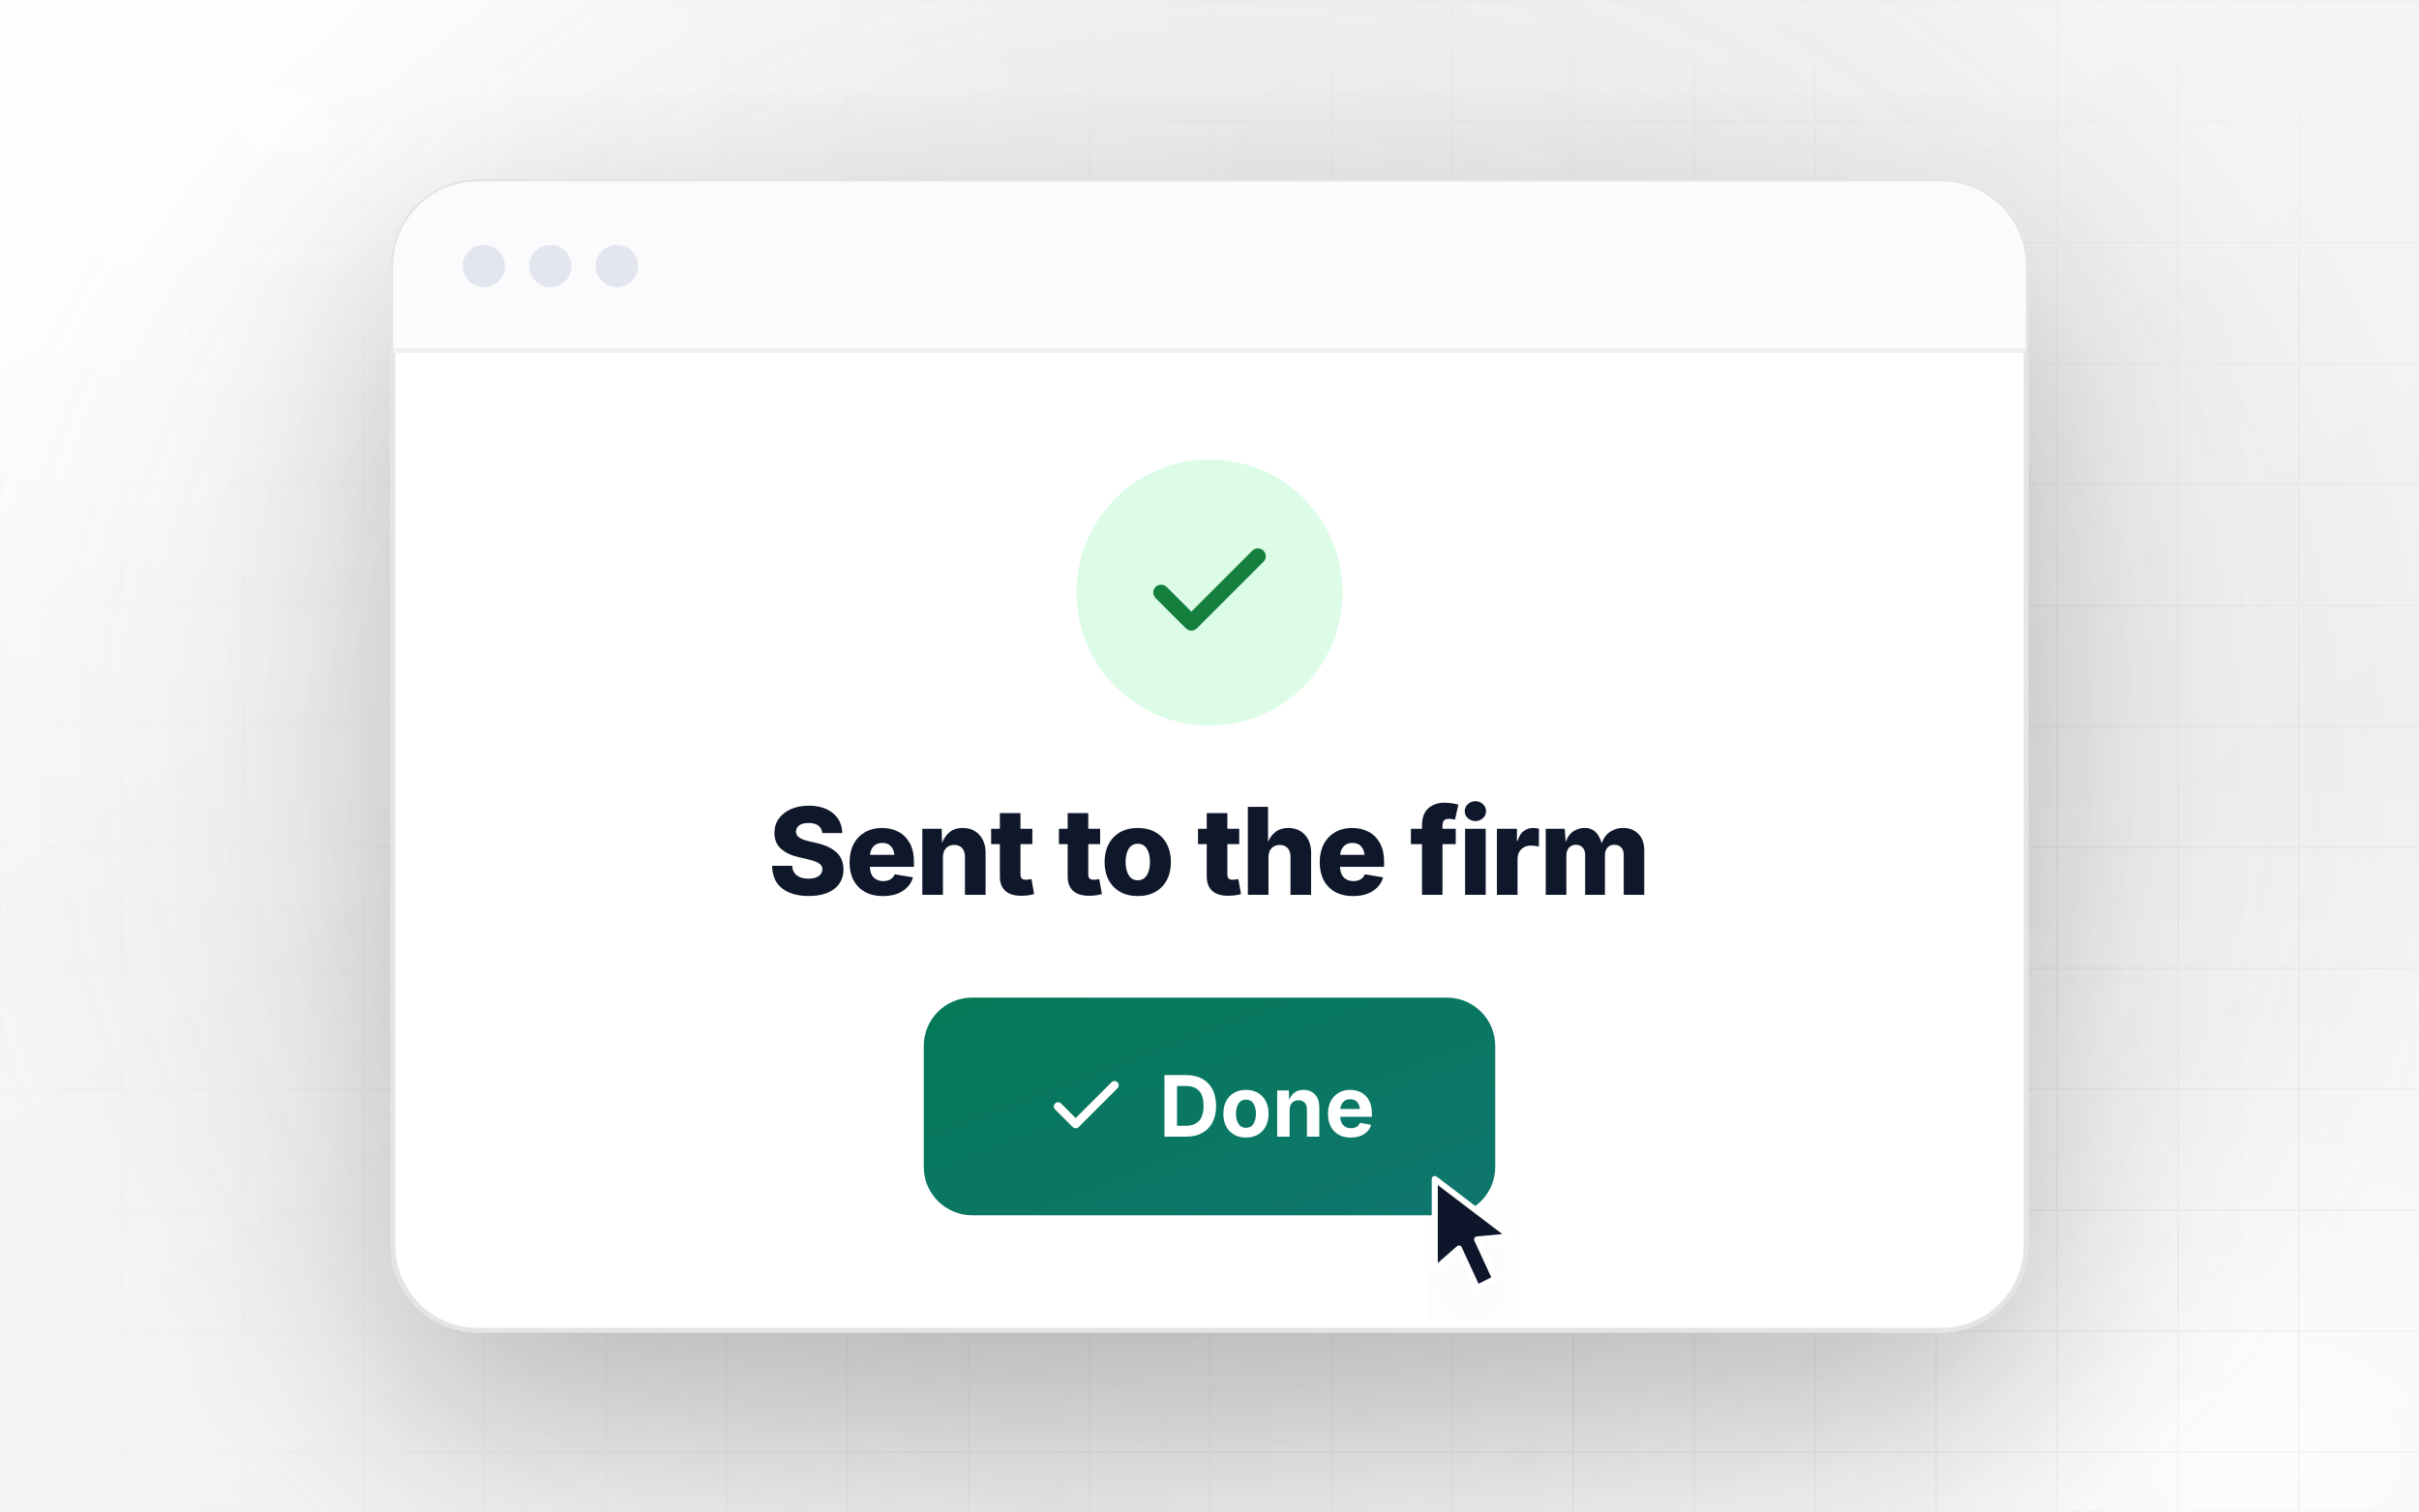
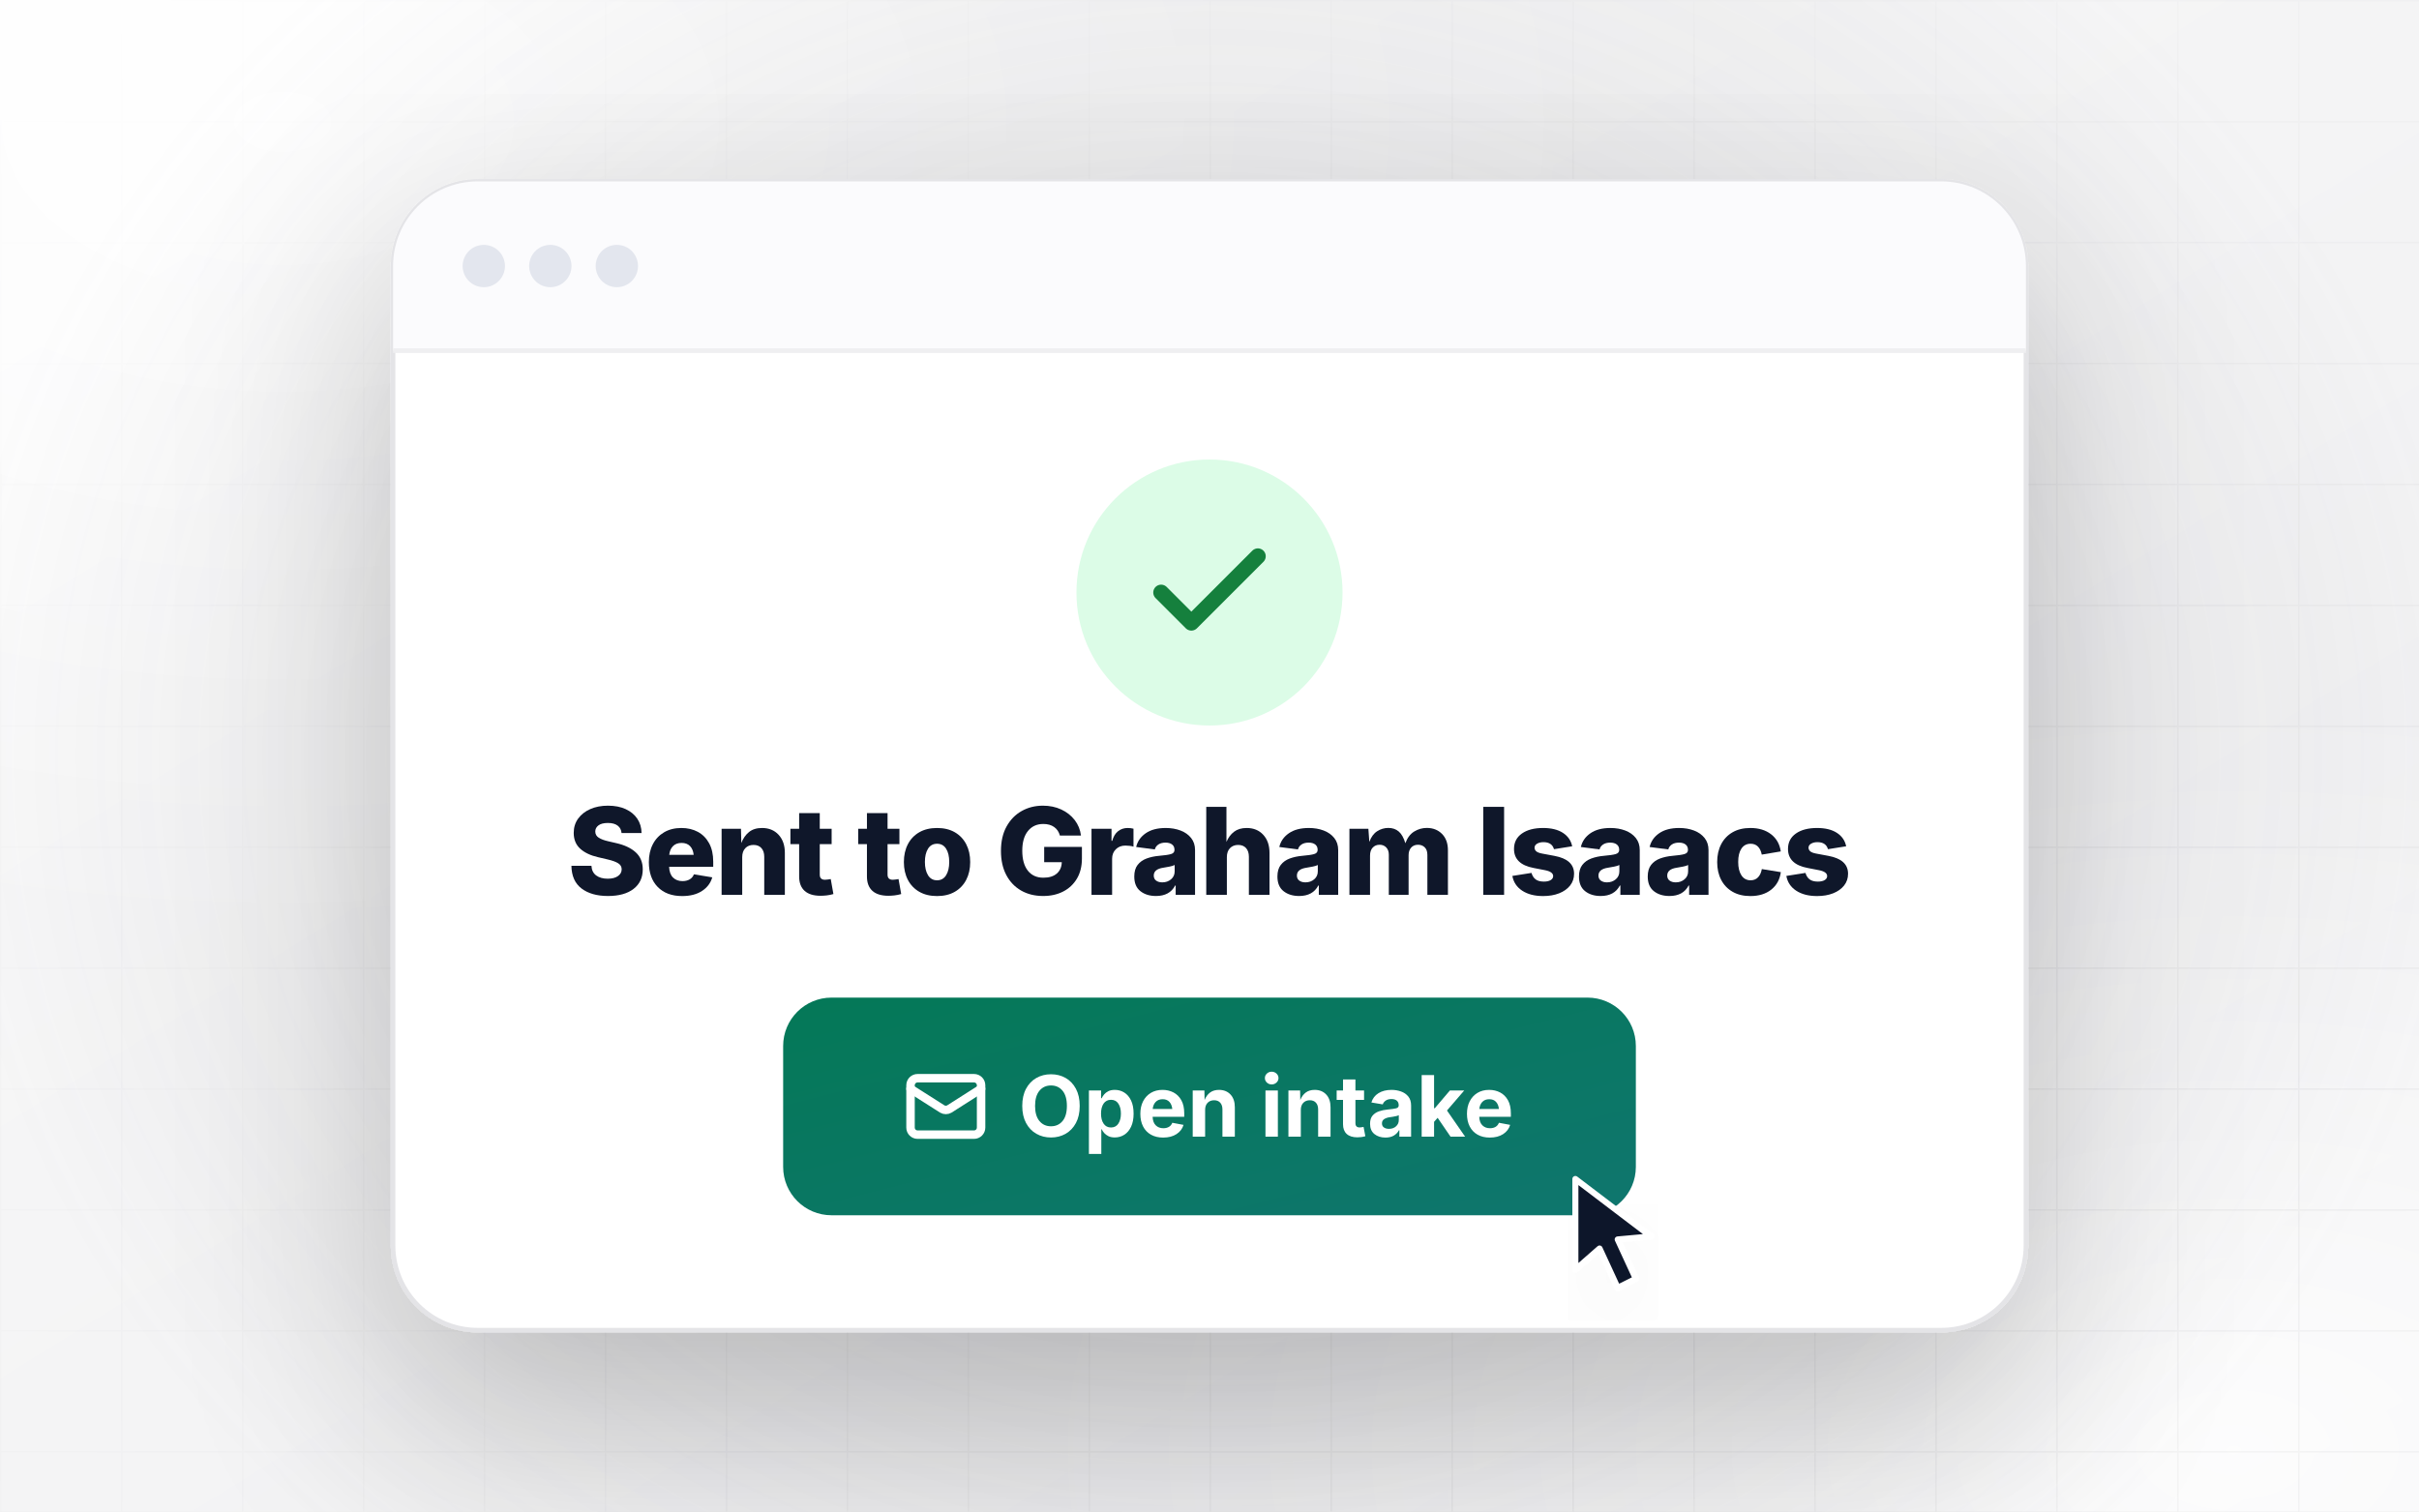
<svg xmlns="http://www.w3.org/2000/svg" xmlns:xlink="http://www.w3.org/1999/xlink" viewBox="0 0 800 500" width="800" height="500" role="img">
  <defs>
    <linearGradient id="bg" x1="0" y1="0" x2="1" y2="1">
      <stop offset="0" stop-color="#FAFAFA" />
      <stop offset="1" stop-color="#EEEEF0" />
    </linearGradient>
    <radialGradient id="glowA" cx="0.12" cy="0.08" r="0.55">
      <stop offset="0" stop-color="#FFFFFF" stop-opacity="0.95" />
      <stop offset="1" stop-color="#FFFFFF" stop-opacity="0" />
    </radialGradient>
    <radialGradient id="glowB" cx="0.92" cy="0.96" r="0.5">
      <stop offset="0" stop-color="#FFFFFF" stop-opacity="0.85" />
      <stop offset="1" stop-color="#FFFFFF" stop-opacity="0" />
    </radialGradient>
    <linearGradient id="gAcc" x1="0" y1="0" x2="1" y2="1">
      <stop offset="0" stop-color="#047857" />
      <stop offset="1" stop-color="#0F766E" />
    </linearGradient>
    <linearGradient id="gStroke" x1="0" y1="0" x2="1" y2="0">
      <stop offset="0" stop-color="#6EE7B7" />
      <stop offset="1" stop-color="#5EEAD4" />
    </linearGradient>
    <pattern id="grid" width="40" height="40" patternUnits="userSpaceOnUse">
      <path d="M40 0H0V40" fill="none" stroke="#52525B" stroke-opacity="0.07" stroke-width="1" />
    </pattern>
    <radialGradient id="fade" cx="0.5" cy="0.45" r="0.65">
      <stop offset="0" stop-color="#fff" stop-opacity="1" />
      <stop offset="1" stop-color="#fff" stop-opacity="0" />
    </radialGradient>
    <mask id="gridMask">
      <rect width="1200" height="800" fill="url(#fade)" />
    </mask>
    <filter id="e1" x="-10%" y="-10%" width="120%" height="140%">
      <feDropShadow dx="0" dy="1" stdDeviation="1.2" flood-color="#0F172A" flood-opacity="0.07" />
      <feDropShadow dx="0" dy="12" stdDeviation="18" flood-color="#18181B" flood-opacity="0.08" />
    </filter>
    <filter id="e2" x="-15%" y="-15%" width="130%" height="160%">
      <feDropShadow dx="0" dy="2" stdDeviation="3" flood-color="#0F172A" flood-opacity="0.10" />
      <feDropShadow dx="0" dy="28" stdDeviation="34" flood-color="#18181B" flood-opacity="0.20" />
    </filter>
    <radialGradient id="spot" cx="0.5" cy="0.5" r="0.5">
      <stop offset="0" stop-color="#71717A" stop-opacity="0.24" />
      <stop offset="1" stop-color="#71717A" stop-opacity="0" />
    </radialGradient>
    <path id="g800_S" d="M691 -20Q411 -20 243.5 107.0Q76 234 72 492H411Q417 383 491.5 328.0Q566 273 687 273Q797 273 860.0 317.5Q923 362 923 433Q923 497 863.5 534.5Q804 572 682 600L524 637Q331 681 221.0 781.0Q111 881 111 1049Q111 1187 185.5 1290.5Q260 1394 391.0 1452.0Q522 1510 691 1510Q864 1510 991.0 1451.5Q1118 1393 1188.0 1288.5Q1258 1184 1260 1046H921Q914 1127 855.0 1172.0Q796 1217 690 1217Q584 1217 530.0 1176.0Q476 1135 476 1073Q476 1004 536.0 966.5Q596 929 696 907L825 877Q1041 829 1160.5 720.0Q1280 611 1280 432Q1280 220 1124.0 100.0Q968 -20 691 -20Z" />
    <path id="g800_e" d="M636 -21Q373 -21 222.5 132.5Q72 286 72 555Q72 727 139.5 857.0Q207 987 331.0 1059.5Q455 1132 623 1132Q780 1132 901.5 1066.5Q1023 1001 1092.5 873.5Q1162 746 1162 562V474H415Q420 353 481.5 292.5Q543 232 642 232Q712 232 763.0 261.5Q814 291 835 347L1146 296Q1104 151 971.5 65.0Q839 -21 636 -21ZM417 677H831Q821 772 769.0 825.5Q717 879 626 879Q534 879 480.5 824.5Q427 770 417 677Z" />
    <path id="g800_n" d="M464 638V0H115V1118H443L449 877Q493 993 578.0 1062.5Q663 1132 799 1132Q974 1132 1080.0 1017.0Q1186 902 1186 712V0H837V644Q837 738 789.0 791.5Q741 845 655 845Q570 845 517.0 790.5Q464 736 464 638Z" />
    <path id="g800_t" d="M718 1118V859H517V342Q517 255 606 255Q624 255 656.5 259.5Q689 264 703 267L748 13Q689 -4 634.0 -10.0Q579 -16 530 -16Q352 -16 260.0 67.5Q168 151 168 311V859H20V1118H168V1384H517V1118Z" />
    <path id="g800_o" d="M634 -21Q459 -21 333.0 51.5Q207 124 139.5 253.5Q72 383 72 555Q72 727 139.5 857.0Q207 987 333.0 1059.5Q459 1132 634 1132Q809 1132 934.5 1059.5Q1060 987 1127.5 857.0Q1195 727 1195 555Q1195 383 1127.5 253.5Q1060 124 934.5 51.5Q809 -21 634 -21ZM634 246Q734 246 787.0 331.5Q840 417 840 557Q840 697 787.0 781.0Q734 865 634 865Q534 865 481.0 781.0Q428 697 428 557Q428 417 481.0 331.5Q534 246 634 246Z" />
+     <path id="g800_G" d="M797 -20Q584 -20 423.0 72.5Q262 165 172.0 336.0Q82 507 82 742Q82 986 177.0 1157.5Q272 1329 433.0 1419.5Q594 1510 793 1510Q964 1510 1103.0 1445.5Q1242 1381 1330.5 1266.5Q1419 1152 1437 1004H1080Q1055 1097 982.5 1148.5Q910 1200 799 1200Q636 1200 539.5 1081.5Q443 963 443 747Q443 529 537.0 409.5Q631 290 800 290Q948 290 1028.5 361.0Q1109 432 1112 553H814V812H1453V616Q1453 417 1368.5 274.5Q1284 132 1136.0 56.0Q988 -20 797 -20Z" />
+     <path id="g800_r" d="M115 0V1118H454V914H466Q496 1024 565.5 1078.0Q635 1132 727 1132Q778 1132 826 1120V816Q801 825 760.5 829.5Q720 834 688 834Q591 834 527.5 772.0Q464 710 464 610V0Z" />
+     <path id="g800_a" d="M428 -20Q267 -20 163.5 62.0Q60 144 60 310Q60 434 117.0 507.0Q174 580 268.5 615.0Q363 650 476 660Q618 672 679.5 689.5Q741 707 741 759V763Q741 821 700.5 852.5Q660 884 589 884Q516 884 469.0 853.0Q422 822 408 769L92 810Q125 953 253.5 1042.5Q382 1132 592 1132Q731 1132 843.5 1089.0Q956 1046 1022.5 962.5Q1089 879 1089 759V0H761V157H752Q659 -20 428 -20ZM534 211Q622 211 683.0 263.0Q744 315 744 398V505Q714 489 657.0 478.0Q600 467 551 459Q390 435 390 326Q390 270 430.5 240.5Q471 211 534 211Z" />
    <path id="g800_h" d="M464 638V0H115V1490H457V896Q502 1004 585.5 1068.0Q669 1132 799 1132Q974 1132 1080.0 1017.0Q1186 902 1186 712V0H837V644Q837 738 789.0 791.5Q741 845 655 845Q570 845 517.0 790.5Q464 736 464 638Z" />
-     <path id="g800_f" d="M779 1118V859H555V0H208V859H20V1118H208V1178Q208 1370 314.0 1465.0Q420 1560 588 1560Q662 1560 727.0 1548.5Q792 1537 823 1528L767 1273Q747 1278 720.0 1282.5Q693 1287 666 1287Q604 1287 579.5 1258.5Q555 1230 555 1181V1118Z" />
-     <path id="g800_i" d="M115 0V1118H464V0ZM289 1249Q215 1249 162.0 1298.0Q109 1347 109 1417Q109 1487 162.0 1536.0Q215 1585 289 1585Q364 1585 417.0 1536.0Q470 1487 470 1417Q470 1347 417.0 1298.0Q364 1249 289 1249Z" />
-     <path id="g800_r" d="M115 0V1118H454V914H466Q496 1024 565.5 1078.0Q635 1132 727 1132Q778 1132 826 1120V816Q801 825 760.5 829.5Q720 834 688 834Q591 834 527.5 772.0Q464 710 464 610V0Z" />
    <path id="g800_m" d="M115 0V1118H436L452 896Q498 1022 585.5 1077.5Q673 1133 774 1133Q880 1133 950.5 1072.0Q1021 1011 1062 874Q1113 1012 1212.5 1072.5Q1312 1133 1425 1133Q1582 1133 1682.5 1032.0Q1783 931 1783 754V0H1435V675Q1435 760 1390.5 804.0Q1346 848 1277 848Q1203 848 1160.0 799.5Q1117 751 1117 671V0H782V680Q782 757 738.5 802.5Q695 848 626 848Q555 848 509.5 800.0Q464 752 464 664V0Z" />
-     <path id="g700_D" d="M659 0H135V1490H664Q888 1490 1049.5 1400.5Q1211 1311 1298.0 1144.5Q1385 978 1385 746Q1385 513 1298.0 346.0Q1211 179 1048.0 89.5Q885 0 659 0ZM440 263H644Q859 263 970.0 379.0Q1081 495 1081 746Q1081 996 970.5 1111.5Q860 1227 646 1227H440Z" />
-     <path id="g700_o" d="M628 -22Q460 -22 337.0 50.5Q214 123 147.5 252.5Q81 382 81 554Q81 727 147.5 857.0Q214 987 337.0 1059.5Q460 1132 628 1132Q796 1132 919.0 1059.5Q1042 987 1108.5 857.0Q1175 727 1175 554Q1175 382 1108.5 252.5Q1042 123 919.0 50.5Q796 -22 628 -22ZM628 214Q748 214 809.0 311.0Q870 408 870 555Q870 703 809.0 799.5Q748 896 628 896Q508 896 447.5 799.5Q387 703 387 555Q387 408 447.5 311.0Q508 214 628 214Z" />
+     <path id="g800_I" d="M469 1490V0H116V1490Z" />
+     <path id="g800_s" d="M586 -21Q371 -21 232.5 69.5Q94 160 65 320L389 371Q410 298 460.0 261.0Q510 224 599 224Q672 224 714.0 249.5Q756 275 756 317Q756 390 619 417L424 455Q93 518 93 777Q93 944 226.5 1038.0Q360 1132 585 1132Q795 1132 922.0 1049.0Q1049 966 1078 822L770 773Q736 892 591 892Q528 892 484.5 866.5Q441 841 441 798Q441 764 468.0 738.5Q495 713 567 699L781 659Q1110 597 1110 357Q1110 242 1042.5 157.0Q975 72 857.0 25.5Q739 -21 586 -21Z" />
+     <path id="g800_c" d="M634 -21Q459 -21 333.0 51.5Q207 124 139.5 253.5Q72 383 72 555Q72 727 139.5 857.0Q207 987 333.0 1059.5Q459 1132 634 1132Q848 1132 985.5 1025.0Q1123 918 1149 735L827 681Q810 769 762.5 817.0Q715 865 638 865Q538 865 483.0 783.5Q428 702 428 557Q428 413 483.0 329.5Q538 246 638 246Q715 246 763.5 296.0Q812 346 828 436L1150 384Q1124 196 987.0 87.5Q850 -21 634 -21Z" />
+     <path id="g700_O" d="M789 -20Q592 -20 434.5 70.0Q277 160 185.5 331.0Q94 502 94 744Q94 987 185.5 1158.5Q277 1330 434.5 1420.0Q592 1510 789 1510Q987 1510 1144.0 1420.0Q1301 1330 1392.5 1158.5Q1484 987 1484 744Q1484 501 1392.5 330.5Q1301 160 1144.0 70.0Q987 -20 789 -20ZM789 251Q963 251 1068.5 377.5Q1174 504 1174 744Q1174 985 1068.5 1112.0Q963 1239 789 1239Q616 1239 510.0 1111.5Q404 984 404 744Q404 505 510.0 378.0Q616 251 789 251Z" />
+     <path id="g700_p" d="M128 -418V1118H423V930H437Q457 974 495.5 1021.0Q534 1068 597.5 1100.0Q661 1132 756 1132Q880 1132 983.0 1068.0Q1086 1004 1147.5 876.0Q1209 748 1209 557Q1209 371 1149.0 242.5Q1089 114 986.0 47.5Q883 -19 754 -19Q663 -19 600.0 12.0Q537 43 497.5 88.5Q458 134 437 179H428V-418ZM662 222Q779 222 840.5 316.0Q902 410 902 558Q902 705 841.0 798.5Q780 892 662 892Q546 892 483.5 801.0Q421 710 421 558Q421 406 484.0 314.0Q547 222 662 222Z" />
+     <path id="g700_e" d="M633 -22Q462 -22 338.0 48.0Q214 118 147.5 247.0Q81 376 81 553Q81 726 147.5 856.0Q214 986 334.5 1059.0Q455 1132 618 1132Q764 1132 883.0 1070.0Q1002 1008 1072.5 882.0Q1143 756 1143 565V481H378Q383 344 454.0 274.0Q525 204 638 204Q717 204 773.5 237.5Q830 271 854 336L1126 285Q1085 146 956.5 62.0Q828 -22 633 -22ZM380 669H854Q843 778 784.0 842.0Q725 906 621 906Q513 906 451.0 839.5Q389 773 380 669Z" />
    <path id="g700_n" d="M428 647V0H128V1118H411L415 887Q462 1004 548.0 1068.0Q634 1132 763 1132Q937 1132 1042.0 1020.0Q1147 908 1147 711V0H847V659Q847 763 793.5 822.0Q740 881 645 881Q549 881 488.5 819.5Q428 758 428 647Z" />
-     <path id="g700_e" d="M633 -22Q462 -22 338.0 48.0Q214 118 147.5 247.0Q81 376 81 553Q81 726 147.5 856.0Q214 986 334.5 1059.0Q455 1132 618 1132Q764 1132 883.0 1070.0Q1002 1008 1072.5 882.0Q1143 756 1143 565V481H378Q383 344 454.0 274.0Q525 204 638 204Q717 204 773.5 237.5Q830 271 854 336L1126 285Q1085 146 956.5 62.0Q828 -22 633 -22ZM380 669H854Q843 778 784.0 842.0Q725 906 621 906Q513 906 451.0 839.5Q389 773 380 669Z" />
+     <path id="g700_i" d="M128 0V1118H428V0ZM278 1264Q210 1264 162.0 1309.0Q114 1354 114 1418Q114 1482 162.0 1527.0Q210 1572 278 1572Q346 1572 394.5 1527.0Q443 1482 443 1418Q443 1354 394.5 1309.0Q346 1264 278 1264Z" />
+     <path id="g700_t" d="M683 1118V889H474V327Q474 223 576 223Q593 223 623.5 227.5Q654 232 671 236L714 11Q664 -4 614.5 -10.0Q565 -16 520 -16Q352 -16 263.0 65.5Q174 147 174 301V889H20V1118H174V1384H474V1118Z" />
+     <path id="g700_a" d="M440 -22Q280 -22 174.0 62.5Q68 147 68 313Q68 438 128.0 509.0Q188 580 284.0 613.0Q380 646 490 656Q634 670 697.5 685.5Q761 701 761 756V761Q761 832 715.5 871.0Q670 910 586 910Q499 910 446.0 872.5Q393 835 375 781L100 827Q143 972 271.5 1052.0Q400 1132 587 1132Q707 1132 815.5 1094.0Q924 1056 992.5 972.5Q1061 889 1061 753V0H777V155H767Q726 77 645.0 27.5Q564 -22 440 -22ZM525 189Q630 189 696.5 250.0Q763 311 763 400V521Q745 508 704.5 498.5Q664 489 619.0 481.5Q574 474 541 470Q458 458 407.0 423.0Q356 388 356 321Q356 256 403.5 222.5Q451 189 525 189Z" />
+     <path id="g700_k" d="M128 0V1490H428V688H445L811 1118H1158L740 633L1179 0H826L514 456L428 359V0Z" />
  </defs>
  <style>
.pulse{transform-box:fill-box;transform-origin:center;animation:pulse 2.4s cubic-bezier(.2,.7,.3,1) infinite}
@keyframes pulse{0%{transform:scale(1);opacity:.30}75%{transform:scale(2.1);opacity:0}100%{transform:scale(2.1);opacity:0}}
.caret{animation:blink 1.1s steps(1) infinite}
@keyframes blink{0%,55%{opacity:1}56%,100%{opacity:0}}
.press{transform-box:fill-box;transform-origin:0 0;animation:press 3.2s ease-in-out infinite}
@keyframes press{0%,58%,100%{transform:translate(0,0) scale(1)}66%{transform:translate(1.5px,2px) scale(.9)}74%{transform:translate(0,0) scale(1)}}
.ripple{transform-box:fill-box;transform-origin:center;opacity:0;animation:ripple 3.2s ease-out infinite}
@keyframes ripple{0%,62%{opacity:0;transform:scale(.4)}68%{opacity:.5}100%{opacity:0;transform:scale(2.4)}}
.sweep{animation:sweep 4.8s cubic-bezier(.45,0,.2,1) infinite}
@keyframes sweep{0%{transform:translateY(-470px);opacity:0}8%{opacity:1}72%{transform:translateY(0);opacity:1}100%{transform:translateY(0);opacity:1}}
.ring{transform-box:fill-box;transform-origin:50% 12%;animation:ring 4s ease-in-out infinite}
@keyframes ring{0%,70%,100%{transform:rotate(0)}74%{transform:rotate(14deg)}78%{transform:rotate(-12deg)}82%{transform:rotate(8deg)}86%{transform:rotate(-4deg)}90%{transform:rotate(0)}}
.glow{animation:glow 2.6s ease-in-out infinite}
@keyframes glow{0%,100%{opacity:1}50%{opacity:.45}}
.float{animation:float 6s ease-in-out infinite}
@keyframes float{0%,100%{transform:translateY(0)}50%{transform:translateY(-6px)}}
@media (prefers-reduced-motion: reduce){*{animation:none!important}}
</style>
  <rect width="800" height="500" fill="url(#bg)" />
  <rect width="800" height="500" fill="url(#glowA)" />
  <rect width="800" height="500" fill="url(#glowB)" />
  <rect width="800" height="500" fill="url(#grid)" mask="url(#gridMask)" />
  <ellipse cx="400.0" cy="250.0" rx="421.2" ry="361.0" fill="url(#spot)" />
  <rect x="130" y="60" width="540" height="380" rx="28" fill="#fff" stroke="#E4E4E7" stroke-width="1.5" filter="url(#e2)" />
  <path d="M130 116 V88 a28 28 0 0 1 28 -28 H642 a28 28 0 0 1 28 28 V116 Z" fill="#FBFBFD" />
  <line x1="130" y1="116" x2="670" y2="116" stroke="#EFEFF1" stroke-width="1.5" />
  <circle cx="160" cy="88" r="7" fill="#E3E6EE" />
  <circle cx="182" cy="88" r="7" fill="#E3E6EE" />
  <circle cx="204" cy="88" r="7" fill="#E3E6EE" />
  <circle cx="400.0" cy="196" r="44" fill="#DCFCE7" />
  <g transform="translate(376.0 172) scale(2)" fill="none" stroke="#15803D" stroke-width="2.6" stroke-linecap="round" stroke-linejoin="round">
    <path d="M20 6 9 17l-5-5" />
  </g>
  <g>
-     <use href="#g800_S" xlink:href="#g800_S" transform="translate(253.95 296.00) scale(0.01953 -0.01953)" fill="#0F172A" />
-     <use href="#g800_e" xlink:href="#g800_e" transform="translate(279.56 296.00) scale(0.01953 -0.01953)" fill="#0F172A" />
-     <use href="#g800_n" xlink:href="#g800_n" transform="translate(302.78 296.00) scale(0.01953 -0.01953)" fill="#0F172A" />
-     <use href="#g800_t" xlink:href="#g800_t" transform="translate(327.39 296.00) scale(0.01953 -0.01953)" fill="#0F172A" />
-     <use href="#g800_t" xlink:href="#g800_t" transform="translate(349.81 296.00) scale(0.01953 -0.01953)" fill="#0F172A" />
-     <use href="#g800_o" xlink:href="#g800_o" transform="translate(363.90 296.00) scale(0.01953 -0.01953)" fill="#0F172A" />
-     <use href="#g800_t" xlink:href="#g800_t" transform="translate(395.81 296.00) scale(0.01953 -0.01953)" fill="#0F172A" />
-     <use href="#g800_h" xlink:href="#g800_h" transform="translate(410.44 296.00) scale(0.01953 -0.01953)" fill="#0F172A" />
-     <use href="#g800_e" xlink:href="#g800_e" transform="translate(435.05 296.00) scale(0.01953 -0.01953)" fill="#0F172A" />
-     <use href="#g800_f" xlink:href="#g800_f" transform="translate(466.22 296.00) scale(0.01953 -0.01953)" fill="#0F172A" />
-     <use href="#g800_i" xlink:href="#g800_i" transform="translate(482.28 296.00) scale(0.01953 -0.01953)" fill="#0F172A" />
-     <use href="#g800_r" xlink:href="#g800_r" transform="translate(492.81 296.00) scale(0.01953 -0.01953)" fill="#0F172A" />
-     <use href="#g800_m" xlink:href="#g800_m" transform="translate(508.96 296.00) scale(0.01953 -0.01953)" fill="#0F172A" />
+     <use href="#g800_S" xlink:href="#g800_S" transform="translate(187.57 296.00) scale(0.01953 -0.01953)" fill="#0F172A" />
+     <use href="#g800_e" xlink:href="#g800_e" transform="translate(213.18 296.00) scale(0.01953 -0.01953)" fill="#0F172A" />
+     <use href="#g800_n" xlink:href="#g800_n" transform="translate(236.40 296.00) scale(0.01953 -0.01953)" fill="#0F172A" />
+     <use href="#g800_t" xlink:href="#g800_t" transform="translate(261.01 296.00) scale(0.01953 -0.01953)" fill="#0F172A" />
+     <use href="#g800_t" xlink:href="#g800_t" transform="translate(283.43 296.00) scale(0.01953 -0.01953)" fill="#0F172A" />
+     <use href="#g800_o" xlink:href="#g800_o" transform="translate(297.52 296.00) scale(0.01953 -0.01953)" fill="#0F172A" />
+     <use href="#g800_G" xlink:href="#g800_G" transform="translate(329.43 296.00) scale(0.01953 -0.01953)" fill="#0F172A" />
+     <use href="#g800_r" xlink:href="#g800_r" transform="translate(358.73 296.00) scale(0.01953 -0.01953)" fill="#0F172A" />
+     <use href="#g800_a" xlink:href="#g800_a" transform="translate(373.95 296.00) scale(0.01953 -0.01953)" fill="#0F172A" />
+     <use href="#g800_h" xlink:href="#g800_h" transform="translate(396.68 296.00) scale(0.01953 -0.01953)" fill="#0F172A" />
+     <use href="#g800_a" xlink:href="#g800_a" transform="translate(421.29 296.00) scale(0.01953 -0.01953)" fill="#0F172A" />
+     <use href="#g800_m" xlink:href="#g800_m" transform="translate(444.03 296.00) scale(0.01953 -0.01953)" fill="#0F172A" />
+     <use href="#g800_I" xlink:href="#g800_I" transform="translate(488.27 296.00) scale(0.01953 -0.01953)" fill="#0F172A" />
+     <use href="#g800_s" xlink:href="#g800_s" transform="translate(498.89 296.00) scale(0.01953 -0.01953)" fill="#0F172A" />
+     <use href="#g800_a" xlink:href="#g800_a" transform="translate(521.02 296.00) scale(0.01953 -0.01953)" fill="#0F172A" />
+     <use href="#g800_a" xlink:href="#g800_a" transform="translate(543.76 296.00) scale(0.01953 -0.01953)" fill="#0F172A" />
+     <use href="#g800_c" xlink:href="#g800_c" transform="translate(566.49 296.00) scale(0.01953 -0.01953)" fill="#0F172A" />
+     <use href="#g800_s" xlink:href="#g800_s" transform="translate(589.50 296.00) scale(0.01953 -0.01953)" fill="#0F172A" />
  </g>
-   <rect x="305.5" y="330" width="189" height="72" rx="16" fill="url(#gAcc)" />
-   <g transform="translate(345.248 352.0) scale(1.1667)" fill="none" stroke="#fff" stroke-width="2.4" stroke-linecap="round" stroke-linejoin="round">
-     <path d="M20 6 9 17l-5-5" />
+   <rect x="259.0" y="330" width="282" height="72" rx="16" fill="url(#gAcc)" />
+   <g transform="translate(298.791 352.0) scale(1.1667)" fill="none" stroke="#fff" stroke-width="2.4" stroke-linecap="round" stroke-linejoin="round">
+     <path d="m22 7-8.991 5.727a2 2 0 0 1-2.009 0L2 7" />
+     <rect x="2" y="4" width="20" height="16" rx="2" />
  </g>
  <g>
-     <use href="#g700_D" xlink:href="#g700_D" transform="translate(383.25 376.00) scale(0.01367 -0.01367)" fill="#fff" />
-     <use href="#g700_o" xlink:href="#g700_o" transform="translate(403.47 376.00) scale(0.01367 -0.01367)" fill="#fff" />
-     <use href="#g700_n" xlink:href="#g700_n" transform="translate(420.64 376.00) scale(0.01367 -0.01367)" fill="#fff" />
-     <use href="#g700_e" xlink:href="#g700_e" transform="translate(438.07 376.00) scale(0.01367 -0.01367)" fill="#fff" />
+     <use href="#g700_O" xlink:href="#g700_O" transform="translate(336.79 376.00) scale(0.01367 -0.01367)" fill="#fff" />
+     <use href="#g700_p" xlink:href="#g700_p" transform="translate(358.37 376.00) scale(0.01367 -0.01367)" fill="#fff" />
+     <use href="#g700_e" xlink:href="#g700_e" transform="translate(376.02 376.00) scale(0.01367 -0.01367)" fill="#fff" />
+     <use href="#g700_n" xlink:href="#g700_n" transform="translate(392.70 376.00) scale(0.01367 -0.01367)" fill="#fff" />
+     <use href="#g700_i" xlink:href="#g700_i" transform="translate(416.76 376.00) scale(0.01367 -0.01367)" fill="#fff" />
+     <use href="#g700_n" xlink:href="#g700_n" transform="translate(424.35 376.00) scale(0.01367 -0.01367)" fill="#fff" />
+     <use href="#g700_t" xlink:href="#g700_t" transform="translate(441.78 376.00) scale(0.01367 -0.01367)" fill="#fff" />
+     <use href="#g700_a" xlink:href="#g700_a" transform="translate(452.17 376.00) scale(0.01367 -0.01367)" fill="#fff" />
+     <use href="#g700_k" xlink:href="#g700_k" transform="translate(468.42 376.00) scale(0.01367 -0.01367)" fill="#fff" />
+     <use href="#g700_e" xlink:href="#g700_e" transform="translate(484.04 376.00) scale(0.01367 -0.01367)" fill="#fff" />
  </g>
-   <circle class="ripple" cx="474.5" cy="390" r="14" fill="#047857" />
+   <circle class="ripple" cx="521.0" cy="390" r="14" fill="#047857" />
  <g class="press">
    <g filter="url(#e1)">
-       <path d="M474.5 390 l0 30 l8 -7 l6 13 l6 -3 l-6 -13 l11 -1 z" fill="#0F172A" stroke="#fff" stroke-width="2" stroke-linejoin="round" />
+       <path d="M521.0 390 l0 30 l8 -7 l6 13 l6 -3 l-6 -13 l11 -1 z" fill="#0F172A" stroke="#fff" stroke-width="2" stroke-linejoin="round" />
    </g>
  </g>
</svg>
